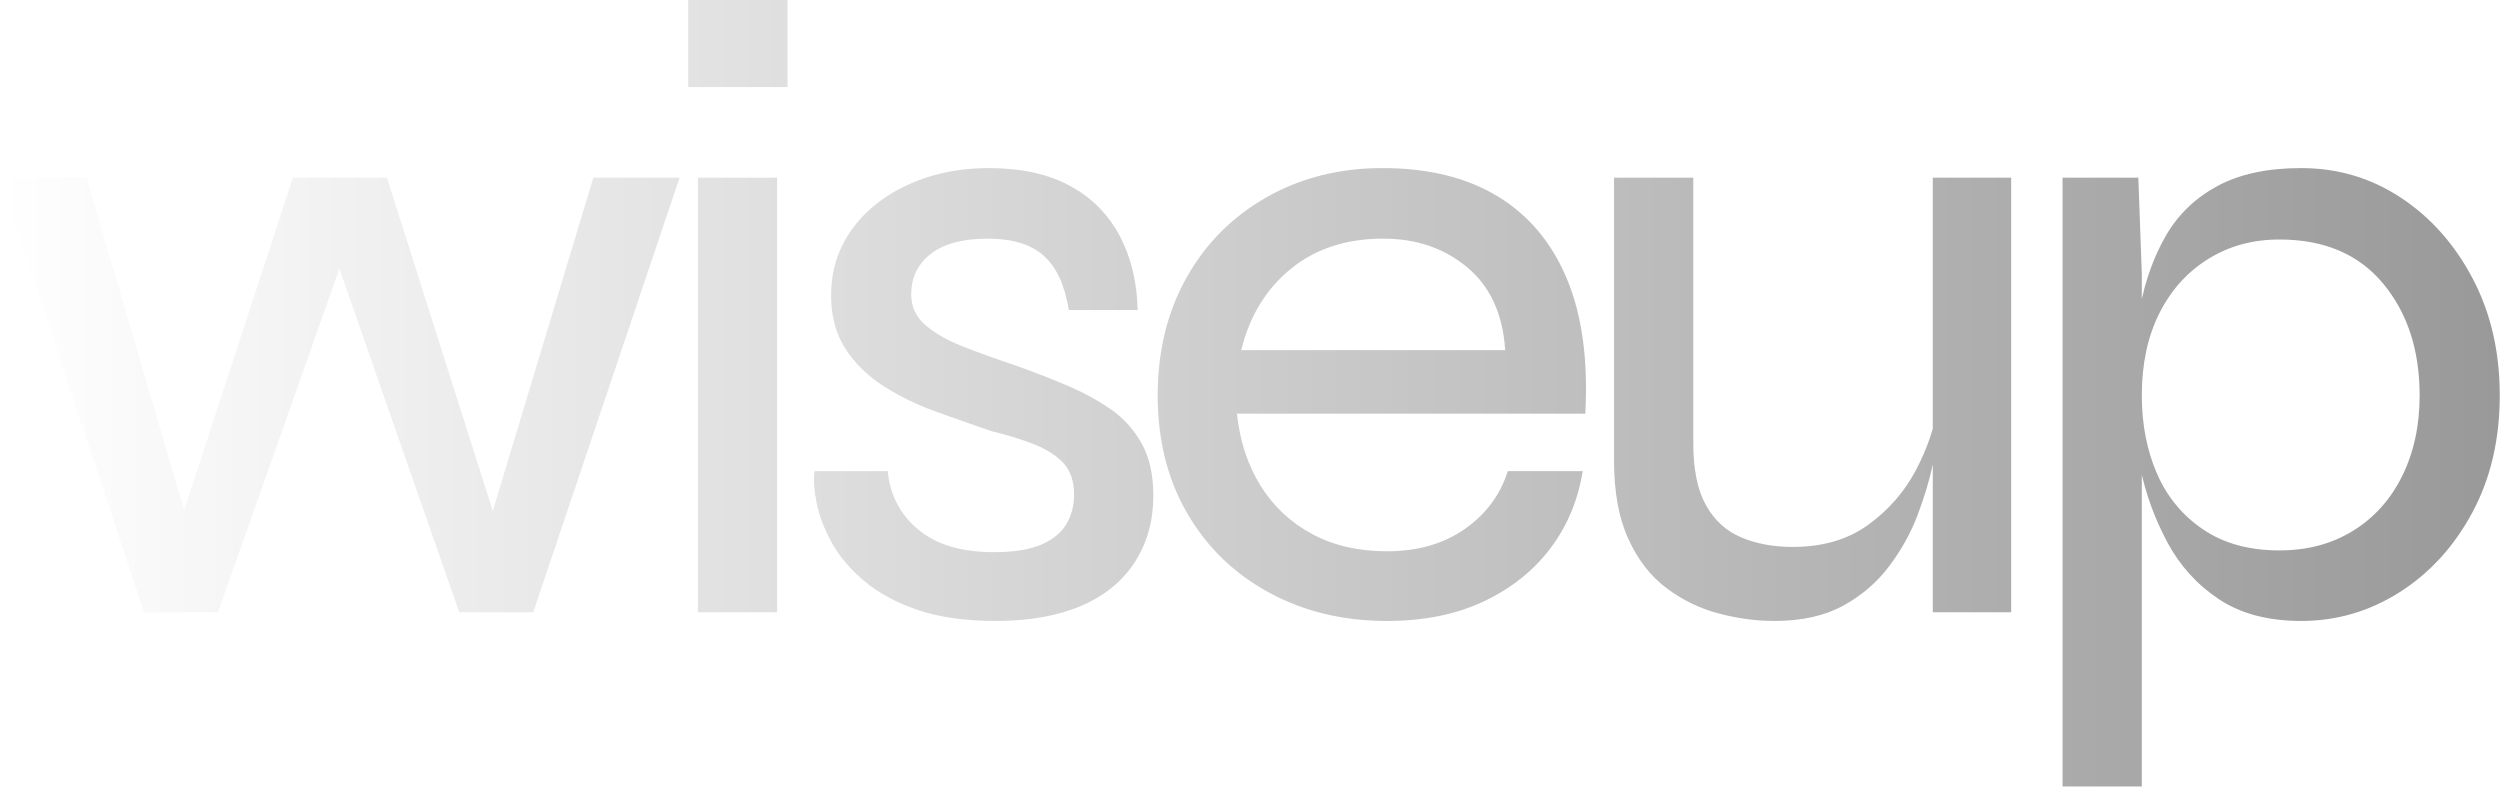
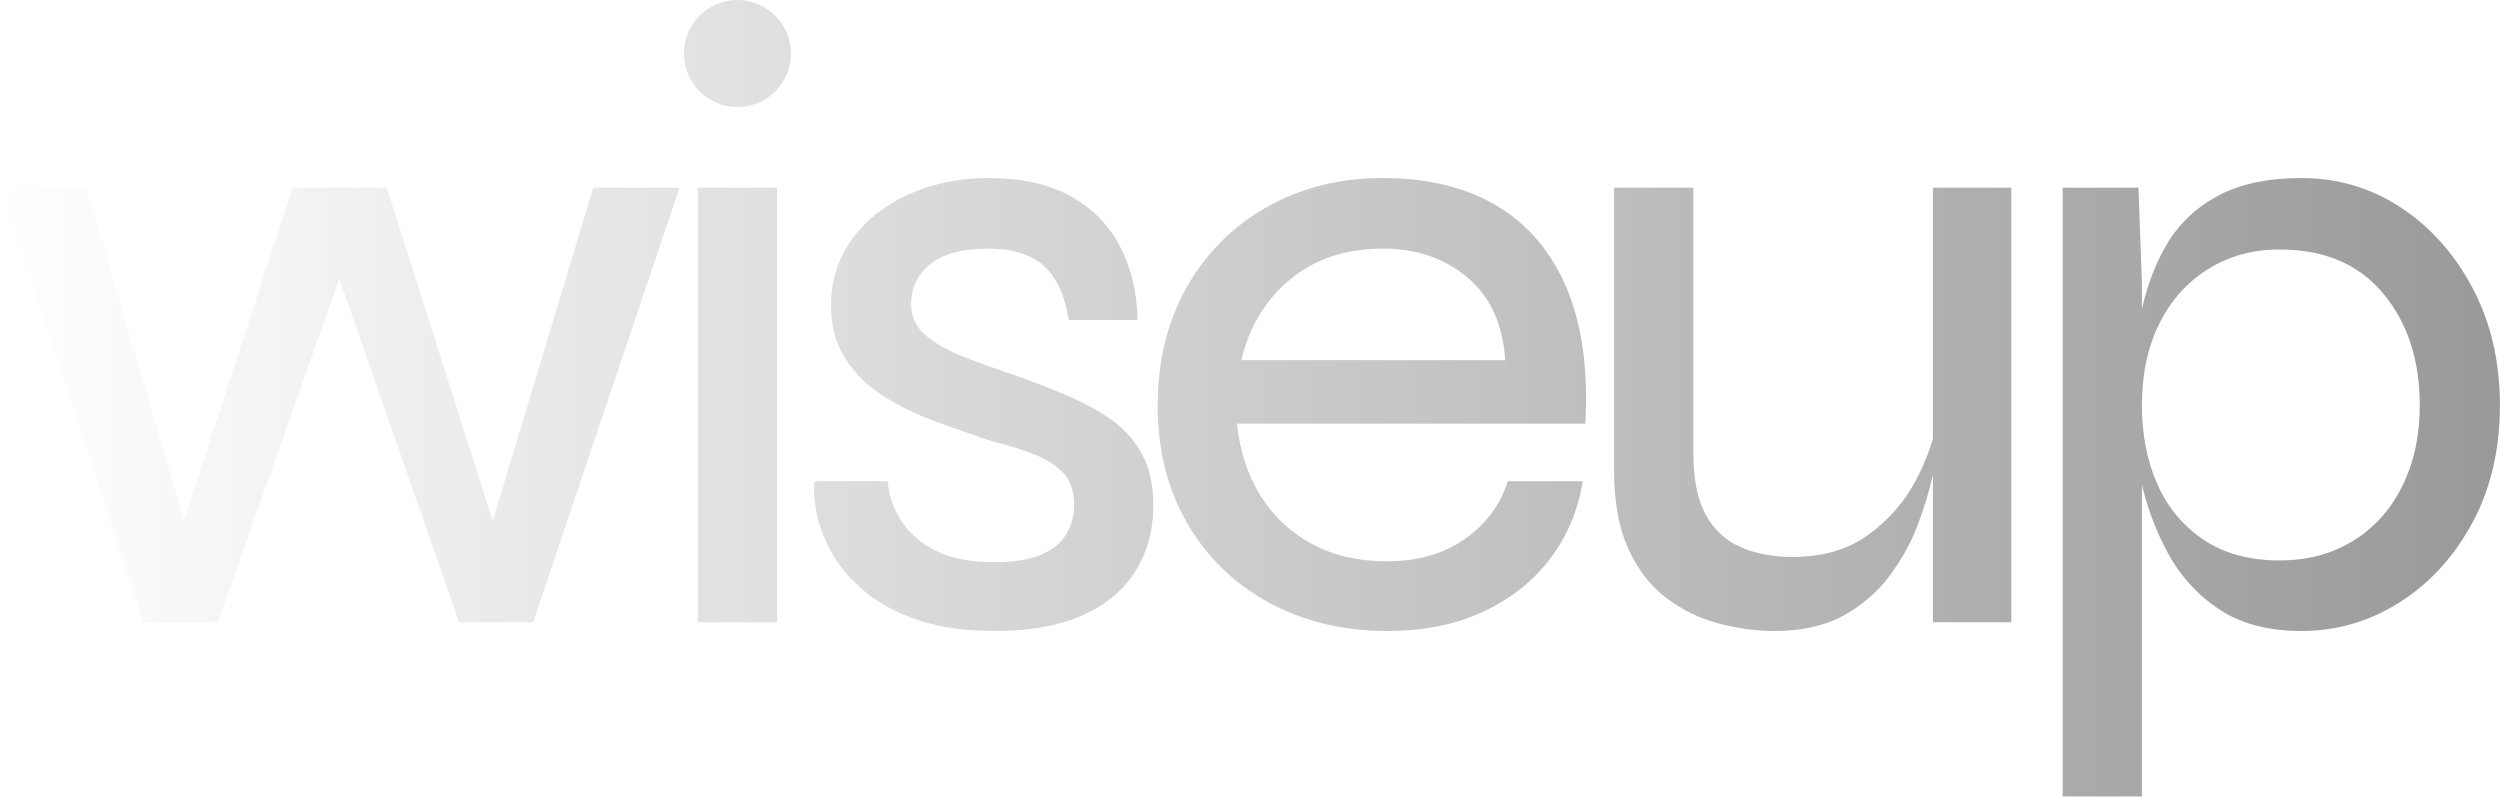
- <svg xmlns="http://www.w3.org/2000/svg" width="995" height="313" viewBox="0 0 994.992 313.059" fill="none">
-   <path fill-rule="nonzero" clip-rule="nonzero" d="M153.929 70.724L200.385 217.026L192.065 216.68L236.094 70.724L270.416 70.724L212.173 243.721L182.704 243.721L130.701 94.646L139.368 94.646L86.672 243.721L57.203 243.721L0 70.724L34.322 70.724L77.311 217.026L68.644 217.026L116.487 70.724L153.929 70.724M273.883 0L313.405 0L313.405 34.669L273.883 34.669L273.883 0M277.696 243.721L277.696 70.724L309.245 70.724L309.245 243.721L277.696 243.721M324.153 187.558L324.153 187.558L353.274 187.558Q354.661 201.772 365.408 210.786Q376.156 219.8 395.57 219.8L395.57 219.8Q407.357 219.8 414.291 216.853Q421.225 213.906 424.345 208.706Q427.465 203.505 427.465 196.918L427.465 196.918Q427.465 188.945 423.305 184.438Q419.145 179.931 411.864 176.984Q404.584 174.037 394.53 171.61L394.53 171.61Q383.436 167.797 372.342 163.81Q361.248 159.823 351.714 153.756Q342.18 147.689 336.46 138.848Q330.74 130.008 330.74 117.527L330.74 117.527Q330.74 106.433 335.42 97.246Q340.1 88.059 348.594 81.298Q357.088 74.538 368.529 70.724Q379.969 66.911 393.49 66.911L393.49 66.911Q412.904 66.911 425.905 74.018Q438.906 81.125 445.666 93.952Q452.427 106.78 452.773 123.421L452.773 123.421L425.385 123.421Q422.958 108.513 415.331 101.753Q407.704 94.992 393.143 94.992L393.143 94.992Q378.236 94.992 370.435 101.059Q362.635 107.126 362.635 117.18L362.635 117.18Q362.635 124.461 368.182 129.314Q373.729 134.168 382.916 137.808Q392.103 141.448 403.544 145.262L403.544 145.262Q414.291 149.076 424.172 153.236Q434.052 157.396 441.853 162.77Q449.653 168.143 454.334 176.464Q459.014 184.784 459.014 197.265L459.014 197.265Q459.014 212.173 451.733 223.613Q444.453 235.054 430.412 241.121Q416.371 247.188 396.263 247.188L396.263 247.188Q378.236 247.188 365.408 242.854Q352.581 238.521 344.087 231.414Q335.593 224.307 331.086 216.159Q326.579 208.012 325.019 200.385Q323.459 192.758 324.153 187.558M600.116 187.558L600.116 187.558L629.931 187.558Q627.157 204.892 617.103 218.24Q607.049 231.587 590.582 239.388Q574.114 247.188 551.926 247.188L551.926 247.188Q525.924 247.188 505.123 235.921Q484.322 224.653 472.535 204.372Q460.747 184.091 460.747 157.396L460.747 157.396Q460.747 131.048 472.188 110.593Q483.629 90.139 504.083 78.525Q524.538 66.911 550.193 66.911L550.193 66.911Q577.581 66.911 596.129 78.178Q614.676 89.445 623.69 111.113Q632.704 132.781 630.971 164.676L630.971 164.676L492.296 164.676Q494.029 180.971 501.656 193.278Q509.284 205.586 522.111 212.519Q534.938 219.453 551.926 219.453L551.926 219.453Q570.3 219.453 582.955 210.612Q595.609 201.772 600.116 187.558M550.539 94.992L550.539 94.992Q528.351 94.992 513.617 107.126Q498.883 119.26 494.029 139.368L494.029 139.368L599.076 139.368Q597.689 117.874 583.995 106.433Q570.3 94.992 550.539 94.992M800.501 70.724L800.501 243.721L769.299 243.721L769.299 70.724L800.501 70.724M771.032 162.596L771.032 162.596L771.379 172.65Q771.032 176.81 769.126 185.651Q767.219 194.492 763.232 205.065Q759.245 215.639 751.965 225.347Q744.684 235.054 733.59 241.121Q722.496 247.188 706.202 247.188L706.202 247.188Q695.455 247.188 684.187 244.241Q672.92 241.294 663.386 234.187Q653.852 227.08 648.132 214.599Q642.411 202.119 642.411 183.398L642.411 183.398L642.411 70.724L673.96 70.724L673.96 176.464Q673.96 192.065 678.987 201.079Q684.014 210.092 693.028 213.906Q702.042 217.72 713.482 217.72L713.482 217.72Q731.51 217.72 743.644 208.879Q755.778 200.039 762.539 187.211Q769.299 174.384 771.032 162.596M915.948 247.188L915.948 247.188Q896.186 247.188 883.186 238.521Q870.185 229.854 862.731 215.986Q855.277 202.119 851.984 186.691Q848.69 171.263 848.69 157.396L848.69 157.396Q848.69 138.675 851.81 122.381Q854.931 106.086 862.211 93.606Q869.492 81.125 882.666 74.018Q895.84 66.911 915.948 66.911L915.948 66.911Q937.789 66.911 955.643 78.698Q973.498 90.485 984.245 110.94Q994.992 131.394 994.992 157.396L994.992 157.396Q994.992 183.744 984.072 204.025Q973.151 224.307 955.123 235.747Q937.096 247.188 915.948 247.188M907.28 219.106L907.28 219.106Q923.921 219.106 936.576 211.306Q949.23 203.505 956.163 189.465Q963.097 175.424 963.097 157.396L963.097 157.396Q963.097 130.354 948.536 112.847Q933.975 95.339 907.28 95.339L907.28 95.339Q891.333 95.339 878.852 103.139Q866.371 110.94 859.438 124.807Q852.504 138.675 852.504 157.396L852.504 157.396Q852.504 174.73 858.571 188.598Q864.638 202.465 876.945 210.786Q889.253 219.106 907.28 219.106M820.955 313.059L820.955 70.724L851.117 70.724L852.504 108.86L852.504 313.059L820.955 313.059" fill="url(#paint0_linear_wiseup)" />
+ <svg xmlns="http://www.w3.org/2000/svg" width="995" height="317" viewBox="0 0 994.992 317.019" fill="none">
+   <path fill-rule="nonzero" clip-rule="nonzero" d="M153.929 74.685L200.385 220.987L192.065 220.64L236.094 74.685L270.416 74.685L212.173 247.682L182.704 247.682L130.701 98.607L139.368 98.607L86.672 247.682L57.203 247.682L0 74.685L34.322 74.685L77.311 220.987L68.644 220.987L116.487 74.685L153.929 74.685M314.766 21.295C314.766 33.057 305.232 42.591 293.471 42.591C281.709 42.591 272.175 33.057 272.175 21.295C272.175 9.534 281.709 0 293.471 0C305.232 0 314.766 9.534 314.766 21.295ZM277.696 247.682L277.696 74.685L309.245 74.685L309.245 247.682L277.696 247.682M324.153 191.519L324.153 191.519L353.274 191.519Q354.661 205.733 365.408 214.747Q376.156 223.761 395.57 223.761L395.57 223.761Q407.357 223.761 414.291 220.814Q421.225 217.867 424.345 212.667Q427.465 207.466 427.465 200.879L427.465 200.879Q427.465 192.905 423.305 188.398Q419.145 183.892 411.864 180.945Q404.584 177.998 394.53 175.571L394.53 175.571Q383.436 171.758 372.342 167.771Q361.248 163.784 351.714 157.717Q342.18 151.65 336.46 142.809Q330.74 133.969 330.74 121.488L330.74 121.488Q330.74 110.394 335.42 101.207Q340.1 92.019 348.594 85.259Q357.088 78.499 368.529 74.685Q379.969 70.872 393.49 70.872L393.49 70.872Q412.904 70.872 425.905 77.979Q438.906 85.086 445.666 97.913Q452.427 110.741 452.773 127.382L452.773 127.382L425.385 127.382Q422.958 112.474 415.331 105.714Q407.704 98.953 393.143 98.953L393.143 98.953Q378.236 98.953 370.435 105.02Q362.635 111.087 362.635 121.141L362.635 121.141Q362.635 128.422 368.182 133.275Q373.729 138.129 382.916 141.769Q392.103 145.409 403.544 149.223L403.544 149.223Q414.291 153.036 424.172 157.197Q434.052 161.357 441.853 166.731Q449.653 172.104 454.334 180.425Q459.014 188.745 459.014 201.226L459.014 201.226Q459.014 216.133 451.733 227.574Q444.453 239.015 430.412 245.082Q416.371 251.149 396.263 251.149L396.263 251.149Q378.236 251.149 365.408 246.815Q352.581 242.482 344.087 235.375Q335.593 228.268 331.086 220.12Q326.579 211.973 325.019 204.346Q323.459 196.719 324.153 191.519M600.116 191.519L600.116 191.519L629.931 191.519Q627.157 208.853 617.103 222.201Q607.049 235.548 590.582 243.348Q574.114 251.149 551.926 251.149L551.926 251.149Q525.924 251.149 505.123 239.882Q484.322 228.614 472.535 208.333Q460.747 188.052 460.747 161.357L460.747 161.357Q460.747 135.009 472.188 114.554Q483.629 94.1 504.083 82.486Q524.538 70.872 550.193 70.872L550.193 70.872Q577.581 70.872 596.129 82.139Q614.676 93.406 623.69 115.074Q632.704 136.742 630.971 168.637L630.971 168.637L492.296 168.637Q494.029 184.932 501.656 197.239Q509.284 209.546 522.111 216.48Q534.938 223.414 551.926 223.414L551.926 223.414Q570.3 223.414 582.955 214.573Q595.609 205.733 600.116 191.519M550.539 98.953L550.539 98.953Q528.351 98.953 513.617 111.087Q498.883 123.221 494.029 143.329L494.029 143.329L599.076 143.329Q597.689 121.835 583.995 110.394Q570.3 98.953 550.539 98.953M800.501 74.685L800.501 247.682L769.299 247.682L769.299 74.685L800.501 74.685M771.032 166.557L771.032 166.557L771.379 176.611Q771.032 180.771 769.126 189.612Q767.219 198.452 763.232 209.026Q759.245 219.6 751.965 229.308Q744.684 239.015 733.59 245.082Q722.496 251.149 706.202 251.149L706.202 251.149Q695.455 251.149 684.187 248.202Q672.92 245.255 663.386 238.148Q653.852 231.041 648.132 218.56Q642.411 206.08 642.411 187.358L642.411 187.358L642.411 74.685L673.96 74.685L673.96 180.425Q673.96 196.026 678.987 205.039Q684.014 214.053 693.028 217.867Q702.042 221.68 713.482 221.68L713.482 221.68Q731.51 221.68 743.644 212.84Q755.778 203.999 762.539 191.172Q769.299 178.345 771.032 166.557M915.948 251.149L915.948 251.149Q896.186 251.149 883.186 242.482Q870.185 233.815 862.731 219.947Q855.277 206.08 851.984 190.652Q848.69 175.224 848.69 161.357L848.69 161.357Q848.69 142.636 851.81 126.341Q854.931 110.047 862.211 97.566Q869.492 85.086 882.666 77.979Q895.84 70.872 915.948 70.872L915.948 70.872Q937.789 70.872 955.643 82.659Q973.498 94.446 984.245 114.901Q994.992 135.355 994.992 161.357L994.992 161.357Q994.992 187.705 984.072 207.986Q973.151 228.268 955.123 239.708Q937.096 251.149 915.948 251.149M907.28 223.067L907.28 223.067Q923.921 223.067 936.576 215.267Q949.23 207.466 956.163 193.425Q963.097 179.385 963.097 161.357L963.097 161.357Q963.097 134.315 948.536 116.808Q933.975 99.3 907.28 99.3L907.28 99.3Q891.333 99.3 878.852 107.1Q866.371 114.901 859.438 128.768Q852.504 142.636 852.504 161.357L852.504 161.357Q852.504 178.691 858.571 192.559Q864.638 206.426 876.945 214.747Q889.253 223.067 907.28 223.067M820.955 317.019L820.955 74.685L851.117 74.685L852.504 112.821L852.504 317.019L820.955 317.019" fill="url(#paint0_linear_wiseup)" />
  <defs>
-     <linearGradient id="paint0_linear_wiseup" x1="0" y1="156.53" x2="994.992" y2="156.53" gradientUnits="userSpaceOnUse">
+     <linearGradient id="paint0_linear_wiseup" x1="0" y1="158.51" x2="994.992" y2="158.51" gradientUnits="userSpaceOnUse">
      <stop stop-color="white" />
      <stop offset="1" stop-color="#999999" />
    </linearGradient>
  </defs>
</svg>
